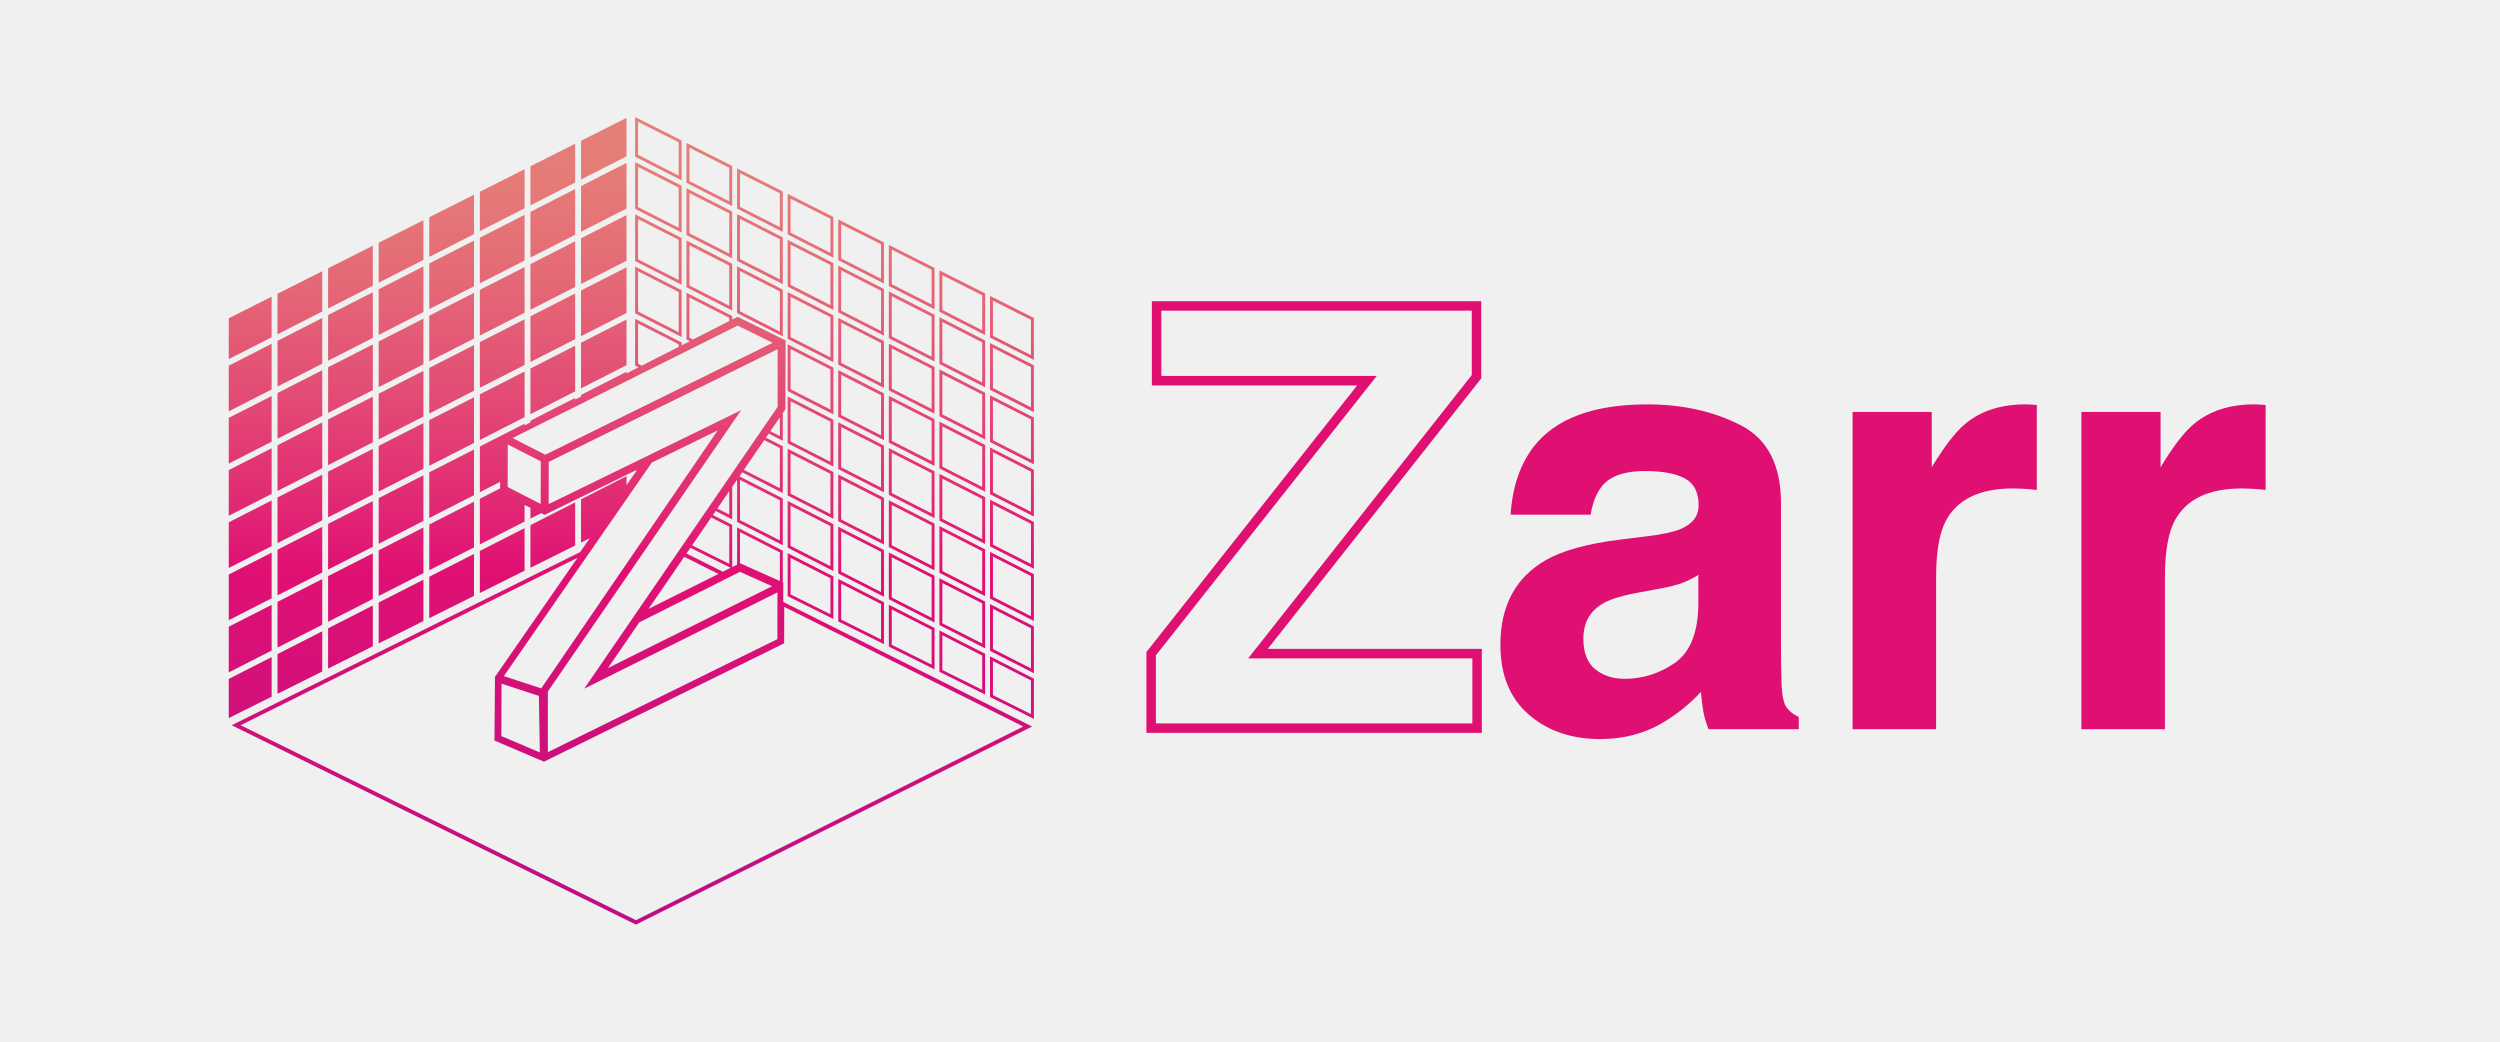
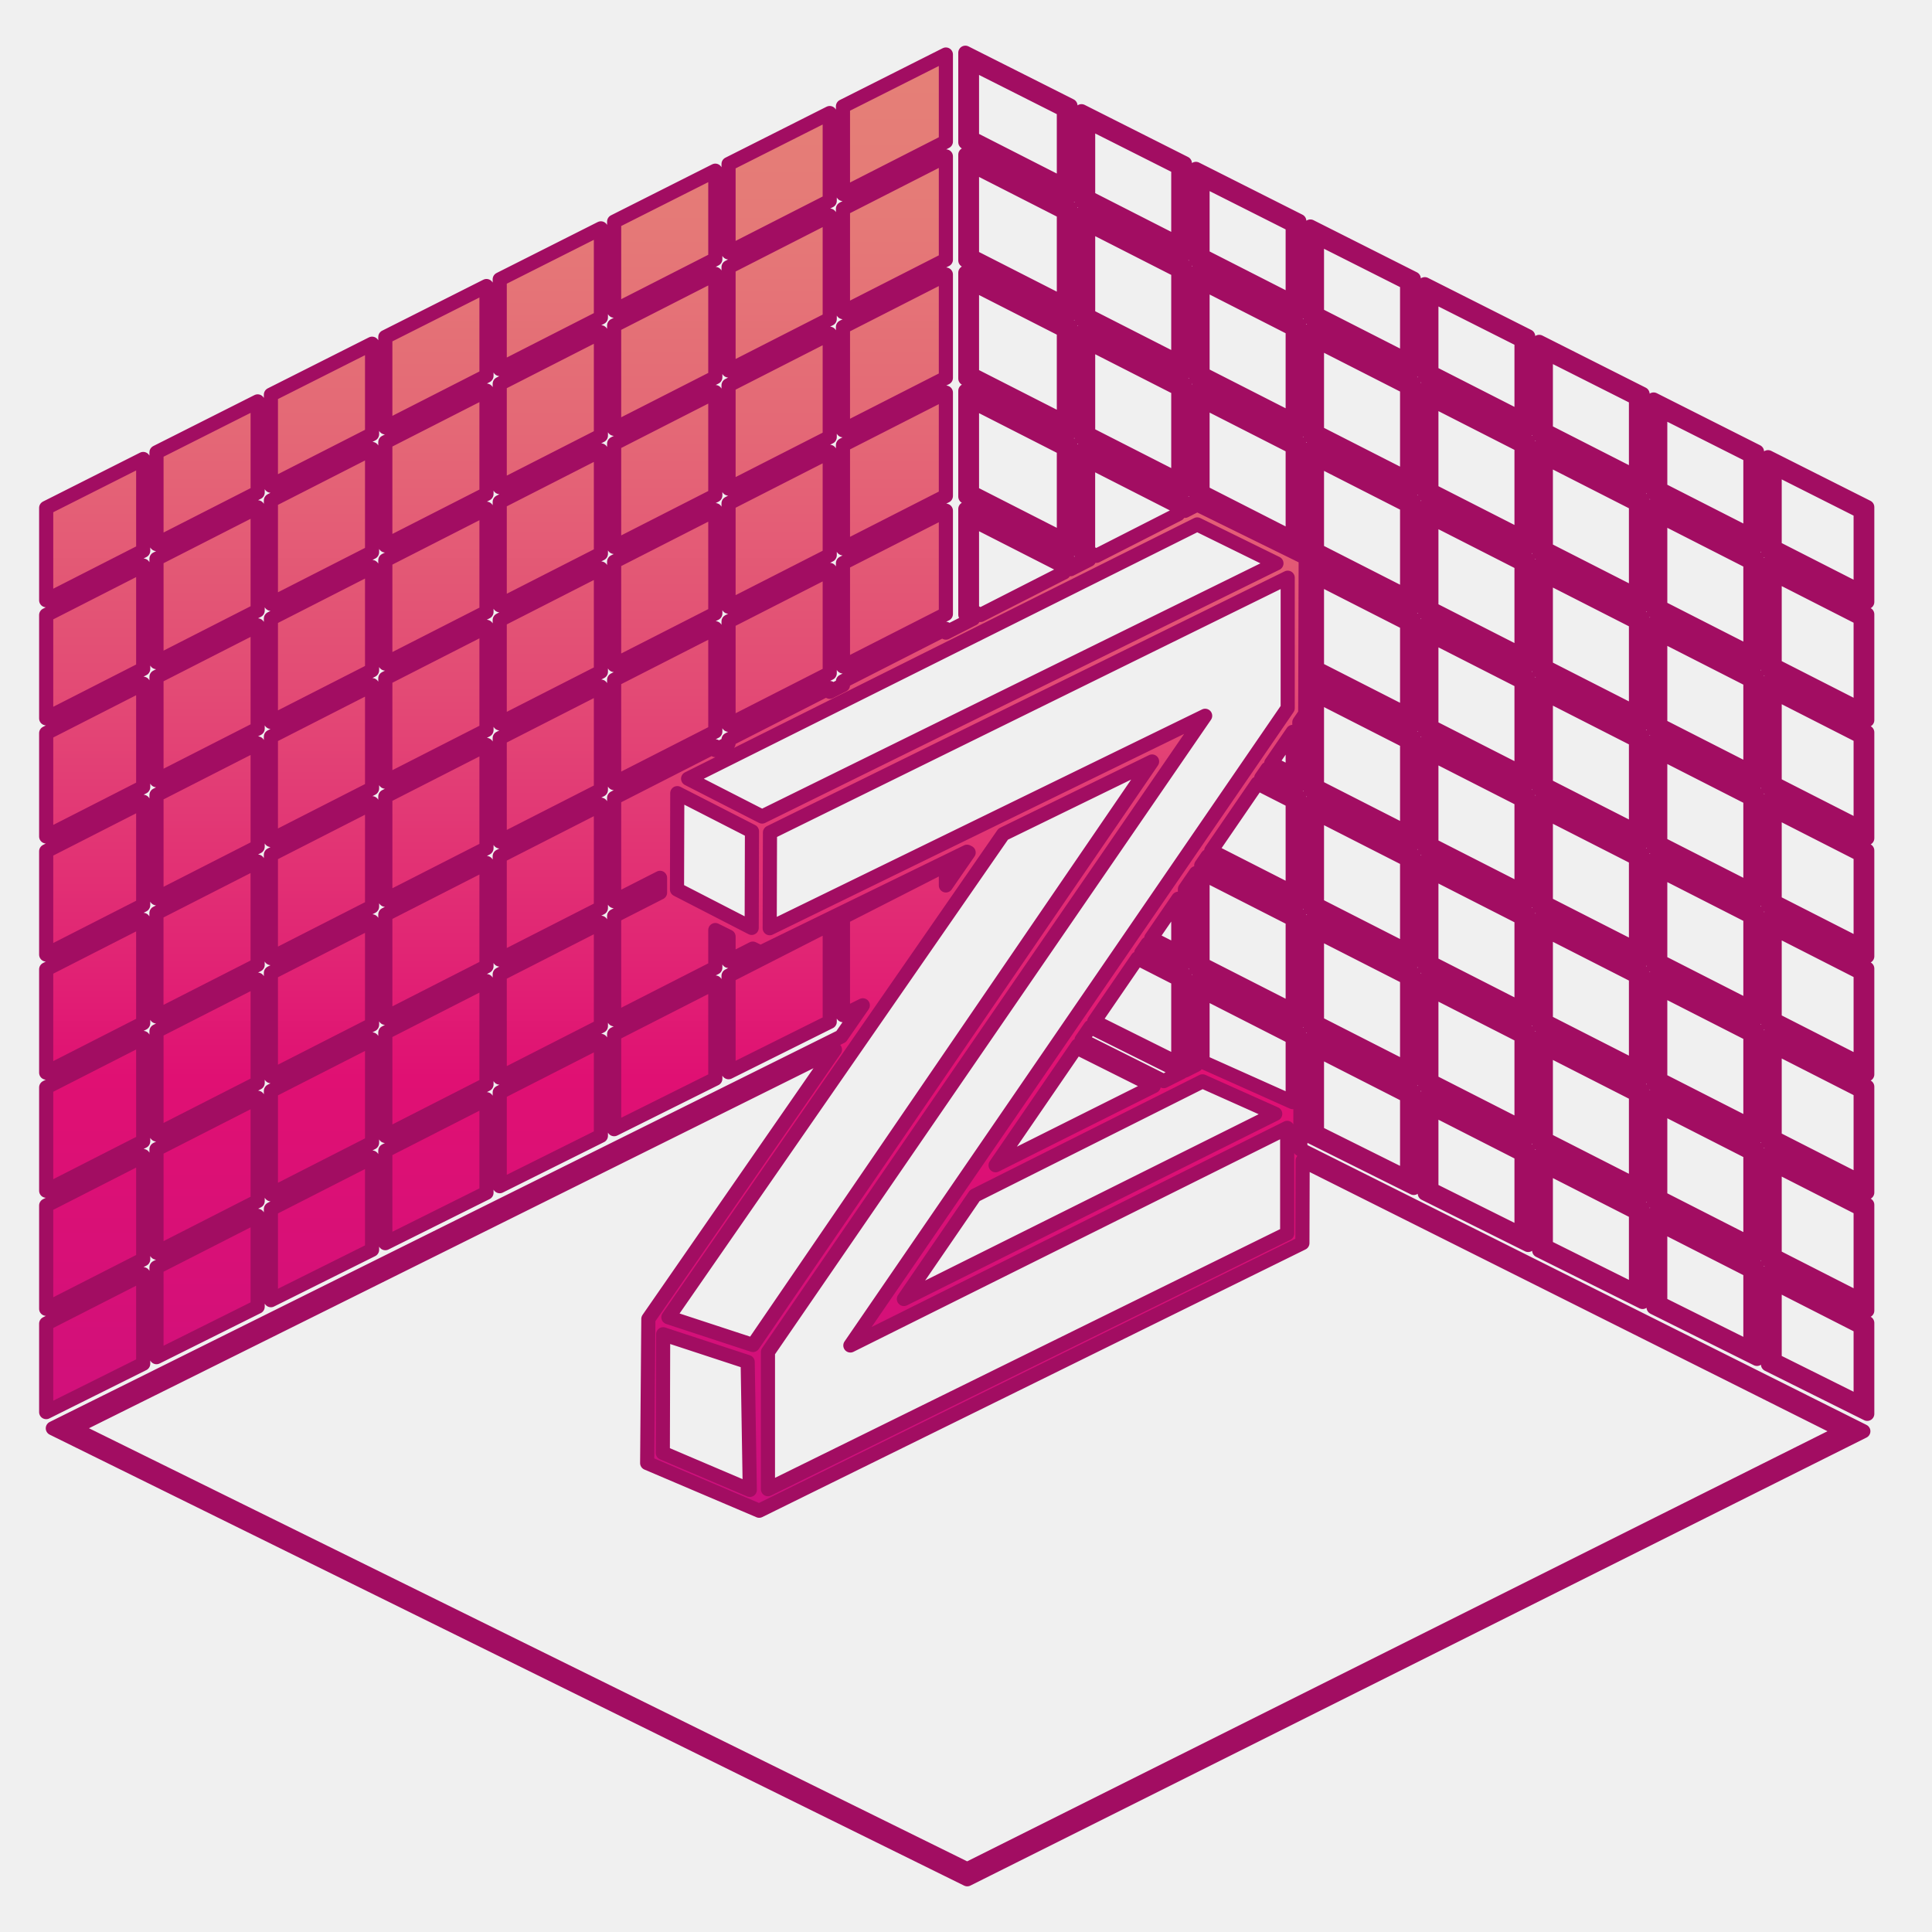
- <svg xmlns="http://www.w3.org/2000/svg" version="1.1" id="Layer_1" x="0px" y="0px" viewBox="0 350 1200 500" style="enable-background:new 0 0 1200 1200;" xml:space="preserve">
+ <svg xmlns="http://www.w3.org/2000/svg" version="1.1" id="Layer_1" x="0px" y="0px" viewBox="100 395 410 410" style="enable-background:new 0 0 1200 1200;" xml:space="preserve">
  <style type="text/css">
- 	.st0{fill:url(#SVGID_1_);}
+ 	.st0{fill:url(#SVGID_1_);stroke:#a20d62;stroke-width:3;stroke-linejoin:round;}
	.st1{fill:url(#SVGID_00000049916979490129985880000006134185012107569597_);}
	.st2{fill:url(#SVGID_00000080914569712496215710000005892002110122160282_);}
	.st3{fill:#262262;}
	.st4{fill:#EF7943;}
	.st5{fill:#FFFFFF;}
	.st6{fill:#5B6670;}
	.st7{fill:#323B68;}
	.st8{fill:#21B0B7;}
	.st9{fill:#114999;}
	.st10{fill:#06262D;}
	.st11{fill:url(#SVGID_00000023995174482401590100000014180229098725433524_);}
	.st12{fill:#3D4543;}
	.st13{fill:url(#SVGID_00000068637756729661439010000013771980727991085727_);}
	.st14{fill:#E01073;}
	.st15{fill:url(#SVGID_00000113312867394074002770000006285773742854329484_);}
	.st16{fill:url(#SVGID_00000026857625296769212540000015742443253915618464_);}
	.st17{fill:url(#SVGID_00000147191186001929186330000013043410487213114786_);}
</style>
  <g>
    <linearGradient id="SVGID_1_" gradientUnits="userSpaceOnUse" x1="303.031" y1="406.186" x2="303.031" y2="793.814">
      <stop offset="0" style="stop-color:#E58077" />
      <stop offset="0.087" style="stop-color:#E57A77" />
      <stop offset="0.207" style="stop-color:#E46876" />
      <stop offset="0.346" style="stop-color:#E34B75" />
      <stop offset="0.499" style="stop-color:#E12374" />
      <stop offset="0.561" style="stop-color:#E01073" />
      <stop offset="1" style="stop-color:#BB1085" />
    </linearGradient>
    <path class="st0" d="M424.3,588.94l-21.94-11.19v22.45l21.94,11.19V588.94z M422.89,609.1l-19.13-9.75v-19.3l19.13,9.75V609.1z    M251.8,475.06L230.33,486v-21.92l21.47-10.95V475.06z M251.8,500.12l-21.47,10.95v-21.92l21.47-10.95V500.12z M251.8,525.18   l-21.47,10.95v-21.92l21.47-10.95V525.18z M276.08,537.86l-21.47,10.95v-21.92l21.47-10.95V537.86z M251.8,550.24l-21.47,10.95   v-21.92l21.47-10.95V550.24z M251.8,449.99l-21.47,10.95v-18.9l21.47-10.82V449.99z M227.52,462.37l-21.47,10.95v-19.04   l21.47-10.82V462.37z M227.52,512.5l-21.47,10.95v-21.92l21.47-10.95V512.5z M227.52,537.56l-21.47,10.95v-21.92l21.47-10.95   V537.56z M227.52,562.62l-21.47,10.95v-21.92l21.47-10.95V562.62z M276.08,512.8l-21.47,10.95v-21.92l21.47-10.95V512.8z    M227.52,487.43l-21.47,10.95v-21.92l21.47-10.95V487.43z M251.8,623.93l-21.47,10.7v-20.18l21.47-10.95V623.93z M300.73,450.11   l-21.84,11.13v-21.92l21.84-11.13V450.11z M130.39,536.94l-20.59,10.5v-21.92l20.59-10.5V536.94z M327.17,489.31l-22.31-11.37   v22.45l22.31,11.37V489.31z M325.77,509.46l-19.5-9.94v-19.29l19.5,9.94V509.46z M300.73,425.05l-21.84,11.13v-18.61l21.84-11   V425.05z M327.17,464.24l-22.31-11.37v22.45l22.31,11.37V464.24z M325.77,484.4l-19.5-9.94v-19.3l19.5,9.94V484.4z M227.52,587.68   l-21.47,10.95v-21.92l21.47-10.95V587.68z M130.39,562.01l-20.59,10.5v-21.92l20.59-10.5V562.01z M276.08,487.74l-21.47,10.95   v-21.92l21.47-10.95V487.74z M327.17,439.18l-22.31-11.37v22.45l22.31,11.37V439.18z M325.77,459.34l-19.5-9.94V430.1l19.5,9.94   V459.34z M276.08,462.68l-21.47,10.95V451.7l21.47-10.95V462.68z M300.73,475.18l-21.84,11.13v-21.92l21.84-11.13V475.18z    M300.73,525.3l-21.84,11.13v-21.92l21.84-11.13V525.3z M300.73,500.24l-21.84,11.13v-21.92l21.84-11.13V500.24z M276.08,437.62   l-21.47,10.95v-18.76l21.47-10.82V437.62z M178.96,660.22l-21.47,10.7v-19.33l21.47-10.95V660.22z M178.96,637.5l-21.47,10.95   v-21.92l21.47-10.95V637.5z M178.96,562.31l-21.47,10.95v-21.92l21.47-10.95V562.31z M154.68,524.57l-21.47,10.95v-21.92   l21.47-10.95V524.57z M178.96,587.38l-21.47,10.95V576.4l21.47-10.95V587.38z M178.96,612.44l-21.47,10.95v-21.92l21.47-10.95   V612.44z M154.68,499.51l-21.47,10.95v-19.46l21.47-10.82V499.51z M154.68,649.88l-21.47,10.95V638.9l21.47-10.95V649.88z    M154.68,672.31l-21.47,10.7v-19.05l21.47-10.95V672.31z M154.68,549.63l-21.47,10.95v-21.92l21.47-10.95V549.63z M154.68,624.81   l-21.47,10.95v-21.92l21.47-10.95V624.81z M154.68,599.75L133.2,610.7v-21.92l21.47-10.95V599.75z M154.68,574.69l-21.47,10.95   v-21.92l21.47-10.95V574.69z M203.24,600.06l-21.47,10.95v-21.92l21.47-10.95V600.06z M203.24,524.87l-21.47,10.95V513.9   l21.47-10.95V524.87z M203.24,499.81l-21.47,10.95v-21.92l21.47-10.95V499.81z M203.24,549.94l-21.47,10.95v-21.92l21.47-10.95   V549.94z M178.96,537.25l-21.47,10.95v-21.92l21.47-10.95V537.25z M203.24,474.75l-21.47,10.95v-19.18l21.47-10.82V474.75z    M203.24,575l-21.47,10.95v-21.92l21.47-10.95V575z M227.52,636.03l-21.47,10.7v-19.89l21.47-10.95V636.03z M178.96,512.19   l-21.47,10.95v-21.92l21.47-10.95V512.19z M178.96,487.13l-21.47,10.95v-19.32l21.47-10.82V487.13z M203.24,625.12l-21.47,10.95   v-21.92l21.47-10.95V625.12z M203.24,648.12l-21.47,10.7v-19.61l21.47-10.95V648.12z M227.52,612.74l-21.47,10.95v-21.92   l21.47-10.95V612.74z M424.3,563.88l-21.94-11.19v22.45l21.94,11.19V563.88z M422.89,584.03l-19.13-9.75v-19.29l19.13,9.75V584.03z    M448.58,551.2l-21.94-11.19v22.45l21.94,11.19V551.2z M447.18,571.35l-19.13-9.75v-19.3l19.13,9.75V571.35z M448.58,526.13   l-21.94-11.19v22.45l21.94,11.18V526.13z M447.18,546.29l-19.13-9.75v-19.3l19.13,9.75V546.29z M448.58,576.26l-21.94-11.19v22.45   l21.94,11.18V576.26z M447.18,596.41l-19.13-9.75v-19.29l19.13,9.75V596.41z M475.2,662.4l21.06,10.73v-22.45l-21.06-10.73V662.4z    M476.61,642.24l18.25,9.3v19.29l-18.25-9.3V642.24z M448.58,501.07l-21.94-11.19v22.45l21.94,11.18V501.07z M447.18,521.23   l-19.13-9.75v-19.29l19.13,9.75V521.23z M475.2,637.34l21.06,10.73v-22.45l-21.06-10.73V637.34z M476.61,617.18l18.25,9.3v19.3   l-18.25-9.3V617.18z M424.3,466.37l-21.94-11.06v19.58l21.94,11.19V466.37z M422.89,483.79l-19.13-9.75v-16.44l19.13,9.64V483.79z    M448.58,651.44l-21.94-11.18v20.11l21.94,10.93V651.44z M447.18,669.03l-19.13-9.53v-16.94l19.13,9.75V669.03z M276.08,591.13   v20.71l-21.47,10.7v-20.46L276.08,591.13z M448.58,601.32l-21.94-11.19v22.45l21.94,11.18V601.32z M447.18,621.47l-19.13-9.75   v-19.3l19.13,9.75V621.47z M448.58,478.61l-21.94-11.06v19.72l21.94,11.19V478.61z M447.18,496.16l-19.13-9.75v-16.58l19.13,9.64   V496.16z M475.2,684.55l21.06,10.49v-19.29l-21.06-10.73V684.55z M476.61,667.3l18.25,9.3v16.17l-18.25-9.09V667.3z M375.97,629.62   h-0.01l-0.22-0.1v-15.21l-21.94-11.18v17.89l-2.34,1.17v-20.25l-9.27-4.73l1.33-1.94l7.94,4.05v-15.63l2.34-3.41v20.24l21.94,11.19   v-22.45l-20.82-10.61l1.33-1.94l19.49,9.94v-22.45l-8.09-4.12l1.33-1.94l6.76,3.45v-13.31l1.25-1.82l0.1-33.06l-23.02-11.32   l-2.6,1.33v-1.71l-21.94-11.19v22.45l1.6,0.82l-3.94,2.01v-1.4L304.86,503v22.45l1.66,0.85l-5.79,2.95v-0.8l-21.84,11.13v0.8   l-2.81,1.43V541l-21.47,10.95v0.8l-2.81,1.43v-0.8l-21.47,10.95v21.92l9.74-4.96v3.14l-9.74,4.96v21.92l21.47-10.95v-7.99   l2.81,1.39v5.17l5.14-2.62l1.65,0.82l43.82-21.38l0.34,0.17l-4.83,6.98v-4.34l-21.84,11.13v20.74l4.21-2.09l-4.59,6.63   l-167.3,83.14l194.05,95.7l190.17-95.08l-119.48-59.8L375.97,629.62z M355.2,580.35l19.13,9.75v19.29l-19.13-9.75V580.35z    M355.2,605.42l19.13,9.75v13.72l-19.13-8.56V605.42z M355.19,624.48l15.43,6.9l-78.8,39.29l15.06-21.96L355.19,624.48z    M345.4,625.21L345.4,625.21L345.4,625.21L345.4,625.21z M344.84,625.49l-33.56,16.79l17.43-25.42l-0.22,0.45L344.84,625.49z    M346.96,624.43l-17.45-8.74l1.89-2.76l19.31,9.62L346.96,624.43z M350.05,602.79v17.86l-17.84-8.89l9.18-13.39L350.05,602.79z    M350.05,597.02l-5.74-2.92l5.74-8.37V597.02z M374.33,565.05v19.3l-17.29-8.81l9.8-14.3L374.33,565.05z M374.33,559.28l-4.56-2.32   l4.56-6.64V559.28z M330.91,512.08v-19.29l19.13,9.75v1.56l-17.39,8.86L330.91,512.08z M306.27,524.58v-19.29l19.5,9.94v1.26   l-17.7,9.02L306.27,524.58z M259.52,591.91l-15.85-8.16l0.06-20.43l15.85,8.11L259.52,591.91z M246.03,560.25l108.04-53.96   l16.81,8.26l-109.15,53.73L246.03,560.25z M263.34,591.98l0.06-20.3l109.87-54.08v27.68l-92.81,135.25l92.7-46.18v22.42   l-110.19,54.26v-29.1l92.78-135.03L263.34,591.98z M312.89,572.02l31.6-15.42l-84.7,123.83l-17.95-5.89L312.89,572.02z    M259.12,711.18l-18.46-7.86l0.07-25.17l17.94,5.89L259.12,711.18z M376.11,658.94l0.28-0.14l0.05-17.5l114.73,57.43l-185.92,92.95   L115.5,698.1l161.69-80.35l-39.51,57.02l-0.09,0.13l-0.25,30.58l23.77,10.12L376.11,658.94z M448.58,626.38l-21.94-11.19v22.45   l21.94,11.19V626.38z M447.18,646.54l-19.13-9.75v-19.3l19.13,9.75V646.54z M472.86,538.51l-21.94-11.19v22.45l21.94,11.19V538.51z    M471.46,558.67l-19.13-9.75v-19.3l19.13,9.75V558.67z M475.2,612.27l21.06,10.73v-22.45l-21.06-10.73V612.27z M476.61,592.12   l18.25,9.3v19.29l-18.25-9.3V592.12z M475.2,562.15l21.06,10.73v-22.45L475.2,539.7V562.15z M476.61,542l18.25,9.3v19.3l-18.25-9.3   V542z M475.2,537.09l21.06,10.73v-22.45l-21.06-10.73V537.09z M476.61,516.93l18.25,9.3v19.29l-18.25-9.3V516.93z M472.86,490.84   l-21.94-11.06v19.86l21.94,11.19V490.84z M471.46,508.54l-19.13-9.75v-16.72l19.13,9.64V508.54z M472.86,513.45l-21.94-11.19v22.45   l21.94,11.19V513.45z M471.46,533.6l-19.13-9.75v-19.29l19.13,9.75V533.6z M472.86,563.57l-21.94-11.19v22.45l21.94,11.19V563.57z    M471.46,583.73l-19.13-9.75v-19.29l19.13,9.75V583.73z M472.86,663.82l-21.94-11.19v19.82l21.94,10.93V663.82z M471.46,681.12   l-19.13-9.53v-16.66l19.13,9.75V681.12z M472.86,638.76l-21.94-11.19v22.45l21.94,11.19V638.76z M471.46,658.91l-19.13-9.75v-19.29   l19.13,9.75V658.91z M475.2,587.21l21.06,10.73V575.5l-21.06-10.73V587.21z M476.61,567.06l18.25,9.3v19.29l-18.25-9.3V567.06z    M472.86,613.7l-21.94-11.19v22.45l21.94,11.19V613.7z M471.46,633.85l-19.13-9.75v-19.3l19.13,9.75V633.85z M472.86,588.64   l-21.94-11.19v22.45l21.94,11.19V588.64z M471.46,608.79l-19.13-9.75v-19.29l19.13,9.75V608.79z M400.02,551.5l-21.94-11.19v22.45   l21.94,11.19V551.5z M398.61,571.66l-19.13-9.75v-19.3l19.13,9.75V571.66z M351.45,429.66l-21.94-11.06v19.15l21.94,11.19V429.66z    M350.05,446.65l-19.13-9.75v-16.01l19.13,9.64V446.65z M400.02,601.63l-21.94-11.19v22.45l21.94,11.19V601.63z M398.61,621.78   l-19.13-9.75v-19.29l19.13,9.75V621.78z M375.73,463.94l-21.94-11.18v22.45l21.94,11.19V463.94z M374.33,484.09l-19.13-9.75v-19.29   l19.13,9.75V484.09z M375.73,489l-21.94-11.18v22.45l21.94,11.19V489z M374.33,509.16l-19.13-9.75v-19.3l19.13,9.75V509.16z    M424.3,488.69l-21.94-11.19v22.45l21.94,11.19V488.69z M422.89,508.85l-19.13-9.75V479.8l19.13,9.75V508.85z M400.02,626.69   l-21.94-11.19v20.67l21.94,10.93V626.69z M398.61,644.84l-19.13-9.53v-17.51l19.13,9.75V644.84z M130.39,684.41l-20.59,10.26   v-18.77l20.59-10.5V684.41z M130.39,612.13l-20.59,10.5v-21.92l20.59-10.5V612.13z M130.39,662.25l-20.59,10.5v-21.92l20.59-10.5   V662.25z M351.45,476.62l-21.94-11.19v22.45l21.94,11.19V476.62z M350.05,496.78l-19.13-9.75v-19.3l19.13,9.75V496.78z    M327.17,417.43l-22.31-11.24v19.01l22.31,11.37V417.43z M325.77,434.28l-19.5-9.94v-15.87l19.5,9.83V434.28z M130.39,637.19   l-20.59,10.5v-21.92l20.59-10.5V637.19z M351.45,451.56l-21.94-11.19v22.45l21.94,11.19V451.56z M350.05,471.72l-19.13-9.75v-19.3   l19.13,9.75V471.72z M375.73,441.9l-21.94-11.06v19.3l21.94,11.19V441.9z M374.33,459.03l-19.13-9.75v-16.16l19.13,9.64V459.03z    M130.39,511.88l-20.59,10.5v-19.6l20.59-10.38V511.88z M424.3,639.07l-21.94-11.19v20.39l21.94,10.93V639.07z M422.89,656.93   l-19.13-9.53v-17.23l19.13,9.75V656.93z M475.2,492.02v20l21.06,10.73v-20.13L475.2,492.02z M494.86,520.47l-18.25-9.3V494.3   l18.25,9.2V520.47z M424.3,614l-21.94-11.19v22.45l21.94,11.19V614z M422.89,634.16l-19.13-9.75v-19.29l19.13,9.75V634.16z    M424.3,538.82l-21.94-11.19v22.45l21.94,11.19V538.82z M422.89,558.97l-19.13-9.75v-19.29l19.13,9.75V558.97z M424.3,513.76   l-21.94-11.19v22.45l21.94,11.19V513.76z M422.89,533.91l-19.13-9.75v-19.3l19.13,9.75V533.91z M400.02,454.13l-21.94-11.06v19.44   l21.94,11.19V454.13z M398.61,471.41l-19.13-9.75v-16.3l19.13,9.64V471.41z M130.39,587.07l-20.59,10.5v-21.92l20.59-10.5V587.07z    M400.02,526.44l-21.94-11.19v22.45l21.94,11.19V526.44z M398.61,546.59l-19.13-9.75v-19.29l19.13,9.75V546.59z M400.02,501.38   l-21.94-11.19v22.45l21.94,11.18V501.38z M398.61,521.53l-19.13-9.75v-19.3l19.13,9.75V521.53z M400.02,576.56l-21.94-11.19v22.45   l21.94,11.19V576.56z M398.61,596.72l-19.13-9.75v-19.3l19.13,9.75V596.72z M400.02,476.32l-21.94-11.19v22.45l21.94,11.19V476.32z    M398.61,496.47l-19.13-9.75v-19.3l19.13,9.75V496.47z" />
    <g>
      <g>
        <path class="st14" d="M711.28,701.77H550.28v-38.81l101.15-127.95h-98.54v-40.44h158.12v37.03l-0.49,0.62L608.51,661.47h102.77     V701.77z M554.83,697.22h151.9v-31.19H599.11l107.34-136.01v-30.89H557.44v31.33h103.39l-106,134.09V697.22z" />
      </g>
      <g>
        <path class="st14" d="M790.85,607.38c7.41-0.93,12.71-2.1,15.9-3.49c5.72-2.42,8.59-6.19,8.59-11.32c0-6.24-2.2-10.55-6.59-12.92     c-4.39-2.38-10.83-3.56-19.33-3.56c-9.53,0-16.29,2.33-20.25,6.99c-2.83,3.45-4.72,8.1-5.66,13.97h-38.42     c0.84-13.32,4.58-24.26,11.22-32.83c10.57-13.41,28.72-20.12,54.44-20.12c16.74,0,31.61,3.31,44.62,9.92     c13,6.61,19.5,19.09,19.5,37.44v69.85c0,4.84,0.09,10.71,0.28,17.6c0.28,5.22,1.07,8.76,2.38,10.62c1.3,1.86,3.26,3.4,5.87,4.61     V700h-43.31c-1.21-3.07-2.05-5.96-2.52-8.66c-0.47-2.7-0.84-5.77-1.12-9.22c-5.53,5.96-11.9,11.04-19.11,15.23     c-8.62,4.94-18.36,7.4-29.23,7.4c-13.87,0-25.32-3.94-34.36-11.8c-9.04-7.87-13.56-19.02-13.56-33.46     c0-18.72,7.27-32.27,21.81-40.65c7.98-4.56,19.71-7.82,35.19-9.78L790.85,607.38z M815.2,625.96c-2.55,1.58-5.12,2.86-7.72,3.84     c-2.6,0.98-6.16,1.89-10.69,2.72l-9.06,1.68c-8.5,1.49-14.6,3.31-18.3,5.45c-6.27,3.63-9.41,9.27-9.41,16.9     c0,6.8,1.91,11.71,5.75,14.74c3.83,3.03,8.49,4.54,13.97,4.54c8.7,0,16.71-2.51,24.04-7.54c7.33-5.03,11.14-14.2,11.42-27.52     V625.96z" />
      </g>
      <g>
        <path class="st14" d="M974.25,544.16c0.51,0.05,1.65,0.12,3.42,0.21v40.79c-2.52-0.28-4.75-0.47-6.71-0.56     c-1.96-0.09-3.54-0.14-4.75-0.14c-16.02,0-26.78,5.22-32.27,15.65c-3.07,5.87-4.61,14.9-4.61,27.1V700h-40.09V547.73h38v26.54     c6.15-10.15,11.5-17.09,16.07-20.82c7.45-6.24,17.14-9.36,29.06-9.36C973.11,544.09,973.74,544.12,974.25,544.16z" />
      </g>
      <g>
        <path class="st14" d="M1084.08,544.16c0.51,0.05,1.65,0.12,3.42,0.21v40.79c-2.52-0.28-4.75-0.47-6.71-0.56     c-1.96-0.09-3.54-0.14-4.75-0.14c-16.02,0-26.78,5.22-32.27,15.65c-3.07,5.87-4.61,14.9-4.61,27.1V700h-40.09V547.73h38v26.54     c6.15-10.15,11.5-17.09,16.07-20.82c7.45-6.24,17.14-9.36,29.06-9.36C1082.94,544.09,1083.56,544.12,1084.08,544.16z" />
      </g>
    </g>
  </g>
</svg>
